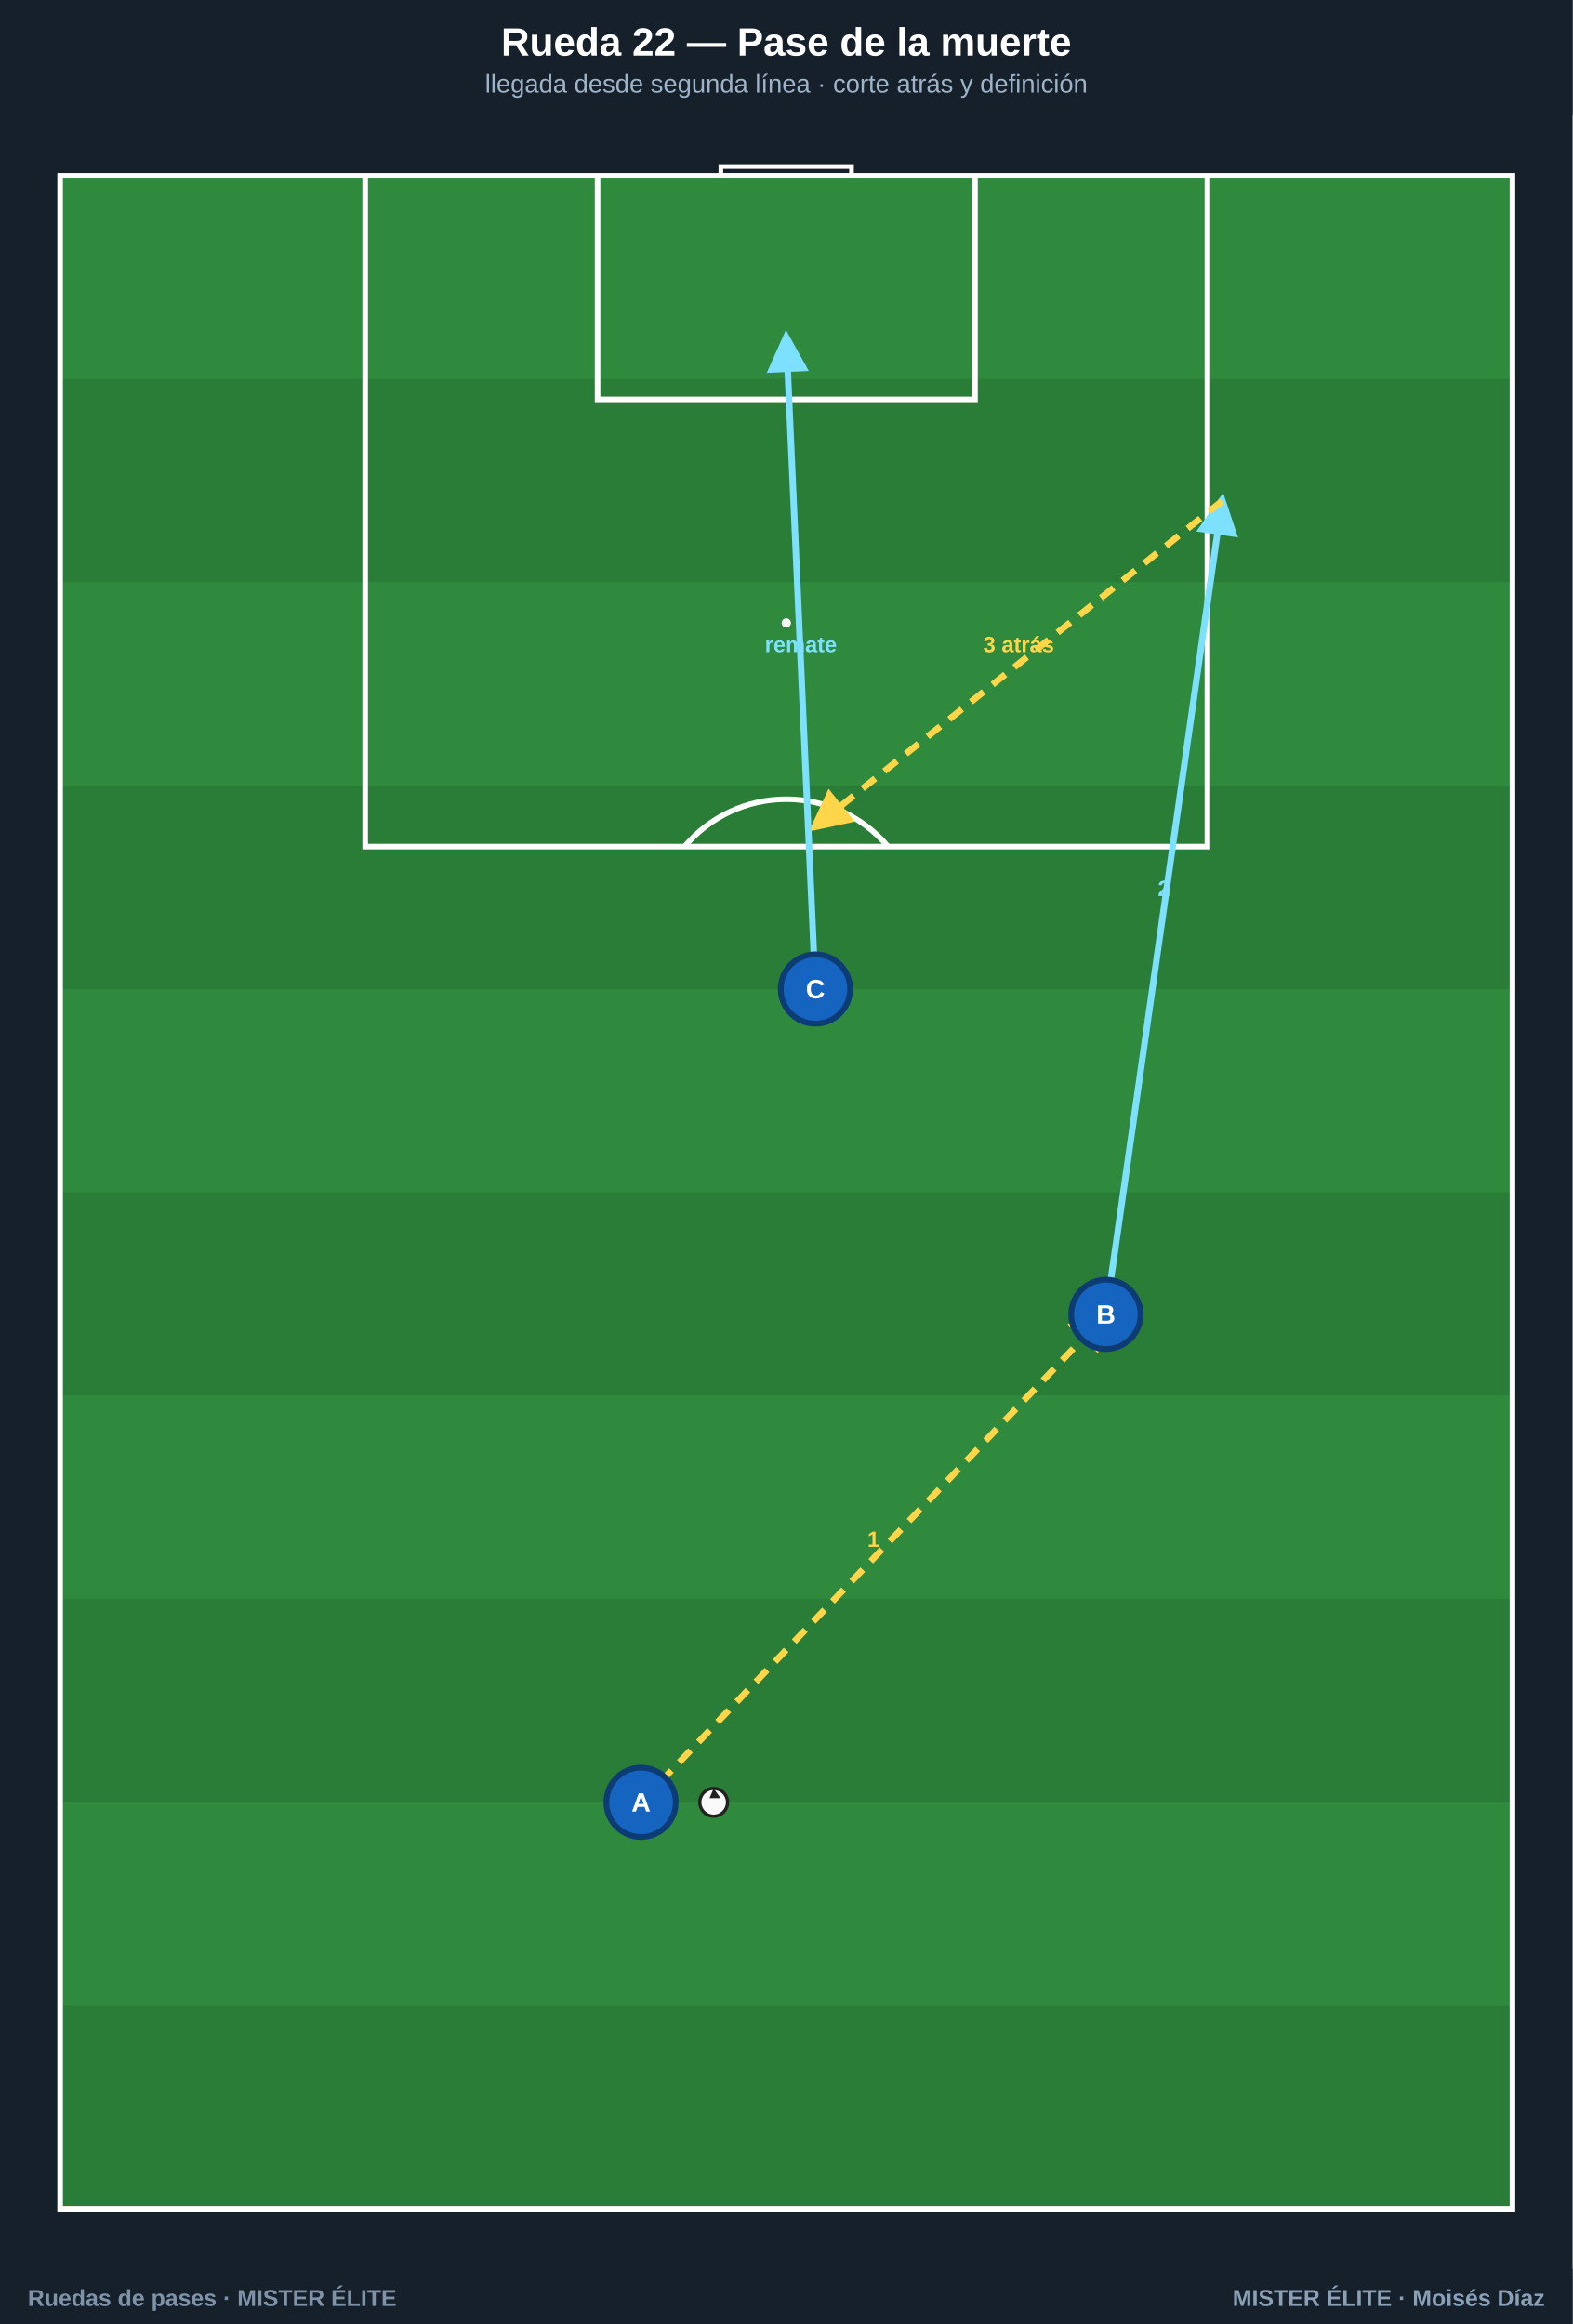
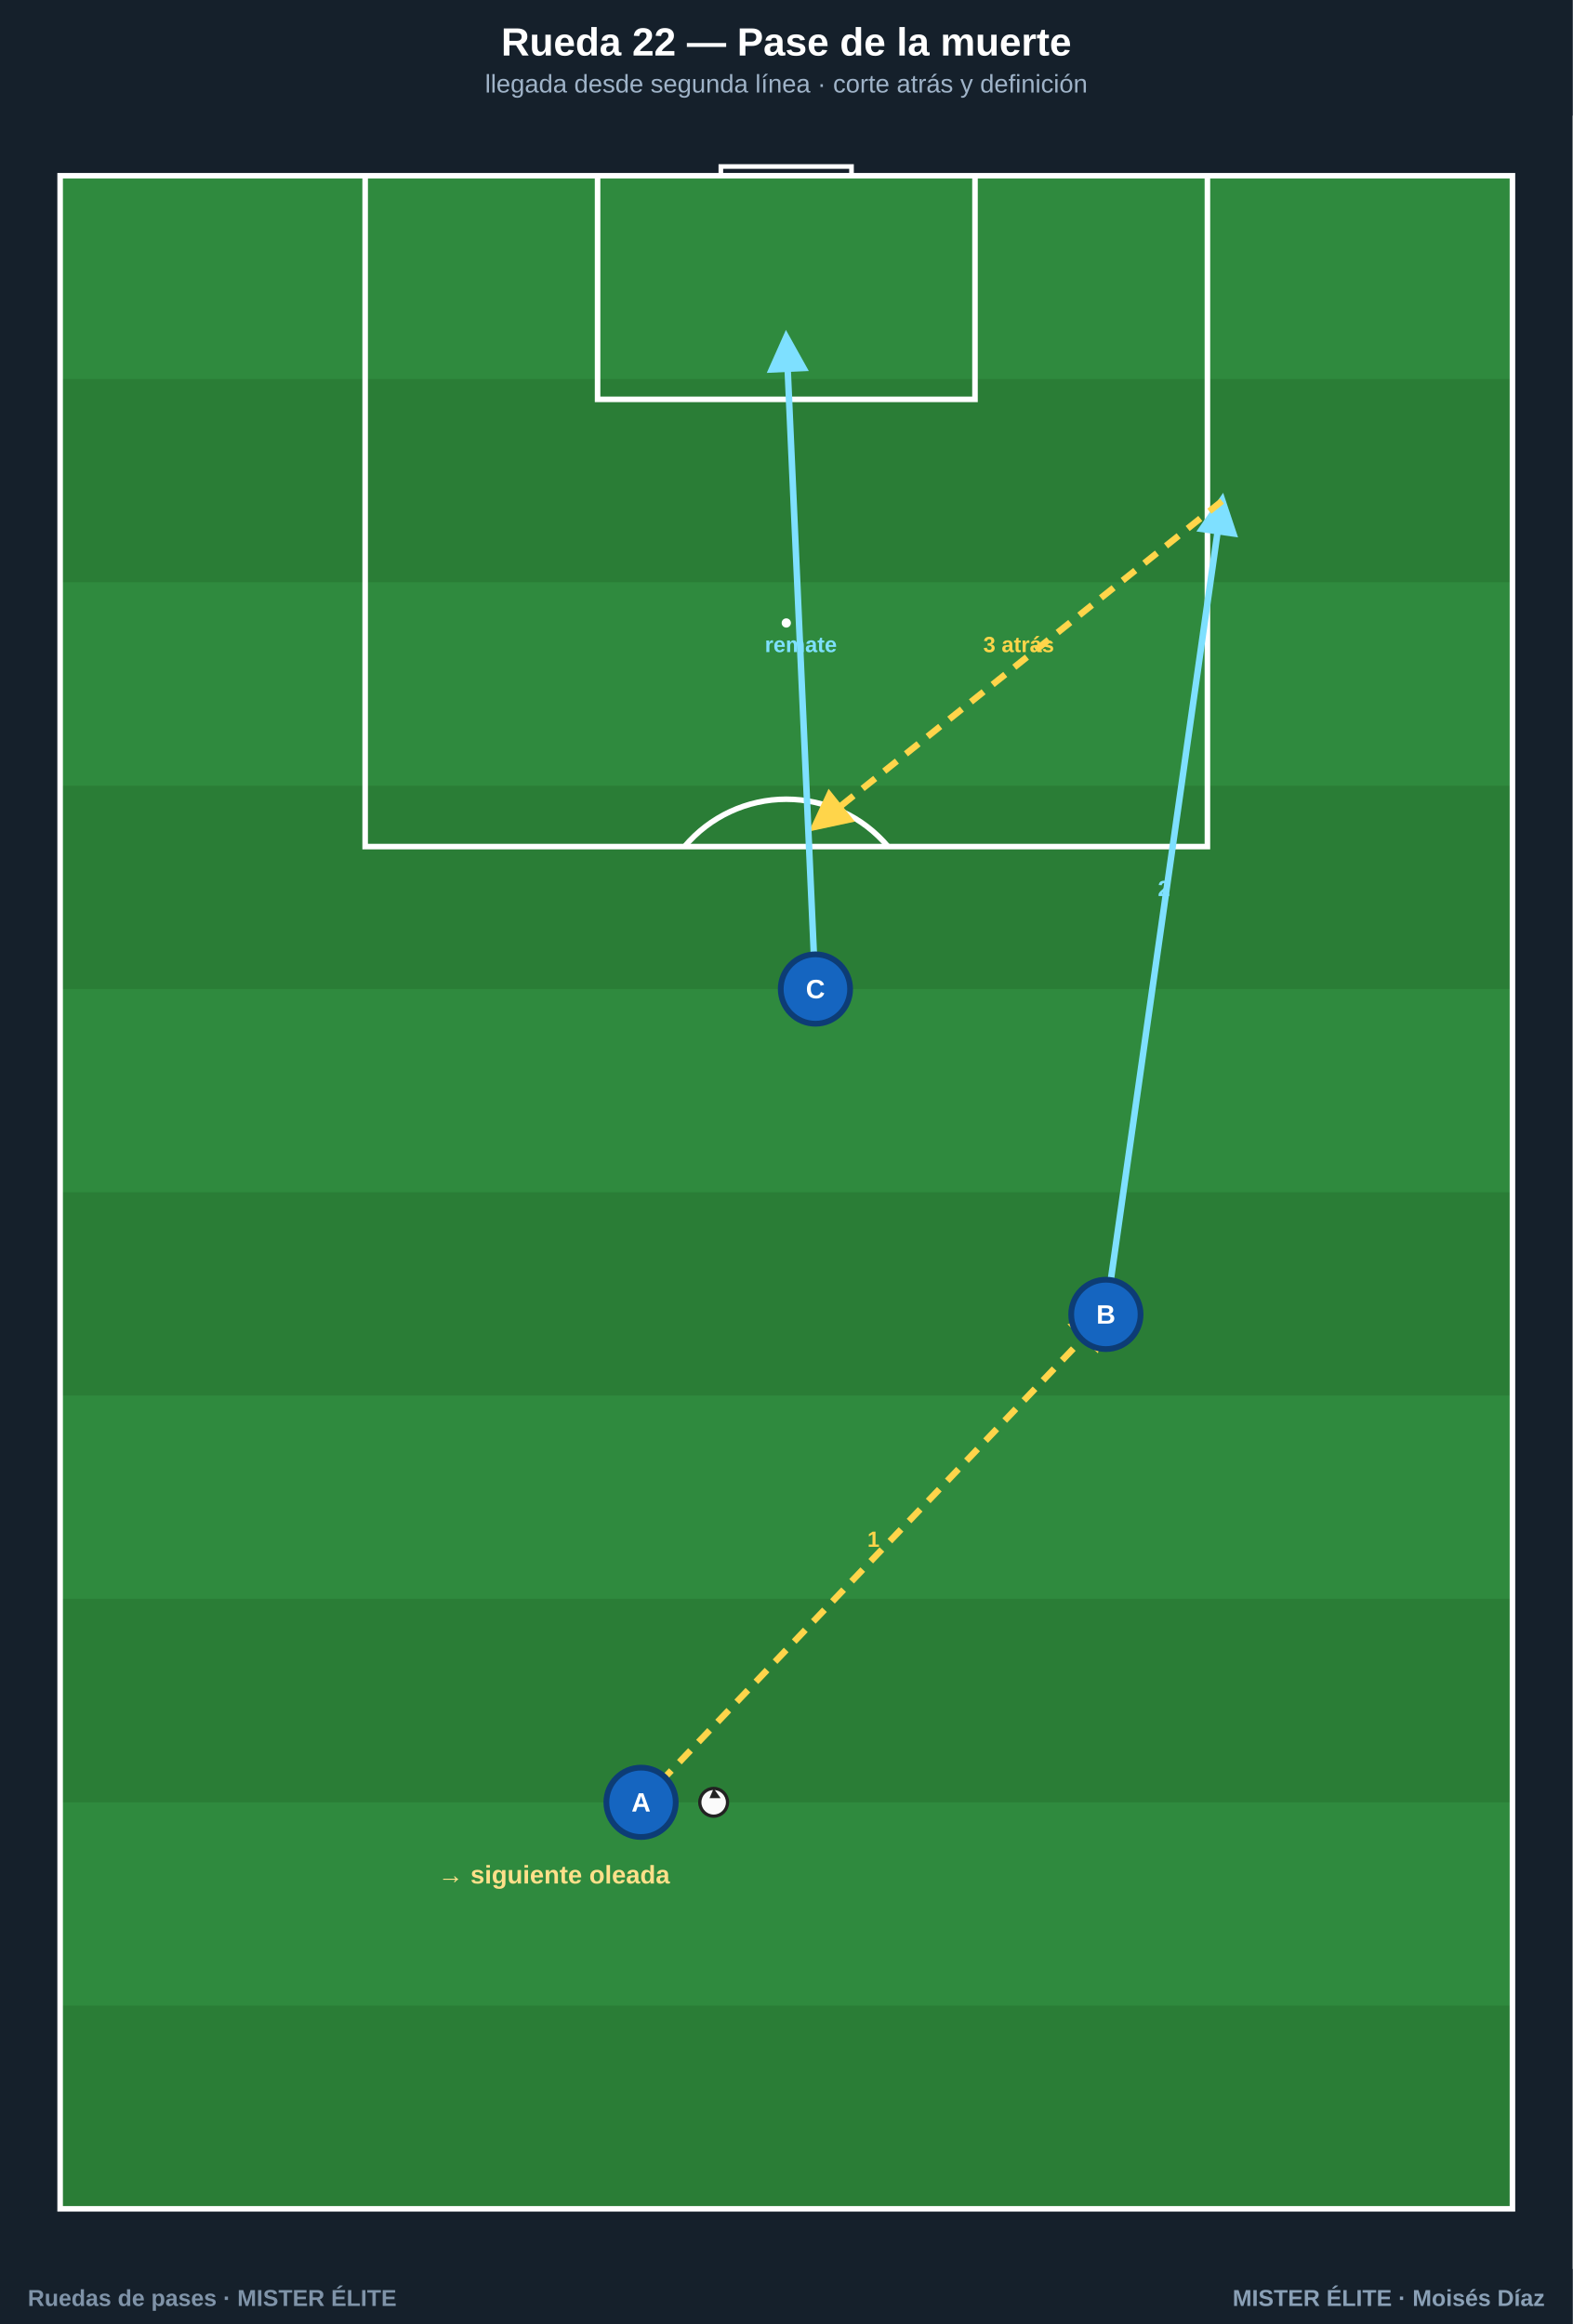
<svg xmlns="http://www.w3.org/2000/svg" viewBox="0 0 680 1005" width="680" height="1005" font-family="Segoe UI,Arial,sans-serif">
  <defs>
    <linearGradient id="sky" x1="0" y1="0" x2="0" y2="1">
      <stop offset="0" stop-color="#2f8a3e" />
      <stop offset="1" stop-color="#2b8139" />
    </linearGradient>
    <marker id="ah_pass" viewBox="0 0 10 10" refX="8" refY="5" markerWidth="6.5" markerHeight="6.5" orient="auto-start-reverse">
      <path d="M0,0 L10,5 L0,10 z" fill="#ffd54a" />
    </marker>
    <marker id="ah_run" viewBox="0 0 10 10" refX="8" refY="5" markerWidth="6.5" markerHeight="6.5" orient="auto-start-reverse">
      <path d="M0,0 L10,5 L0,10 z" fill="#ffffff" />
    </marker>
    <marker id="ah_drive" viewBox="0 0 10 10" refX="8" refY="5" markerWidth="6.5" markerHeight="6.5" orient="auto-start-reverse">
      <path d="M0,0 L10,5 L0,10 z" fill="#7ee0ff" />
    </marker>
    <marker id="ah_white" viewBox="0 0 10 10" refX="8" refY="5" markerWidth="6.5" markerHeight="6.5" orient="auto-start-reverse">
      <path d="M0,0 L10,5 L0,10 z" fill="#ffffff" />
+     </marker>
+     <marker id="ah_cycle" viewBox="0 0 10 10" refX="8" refY="5" markerWidth="6.5" markerHeight="6.5" orient="auto-start-reverse">
+       <path d="M0,0 L10,5 L0,10 z" fill="#ffe08a" />
    </marker>
  </defs>
  <rect x="0.0" y="0.0" width="680.0" height="1005.2" fill="#15202b" />
  <rect x="26.0" y="76.0" width="628.0" height="88.4" fill="#2f8a3e" />
  <rect x="26.0" y="163.9" width="628.0" height="88.4" fill="#2a7d36" />
  <rect x="26.0" y="251.8" width="628.0" height="88.4" fill="#2f8a3e" />
  <rect x="26.0" y="339.8" width="628.0" height="88.4" fill="#2a7d36" />
  <rect x="26.0" y="427.7" width="628.0" height="88.4" fill="#2f8a3e" />
  <rect x="26.0" y="515.6" width="628.0" height="88.4" fill="#2a7d36" />
  <rect x="26.0" y="603.5" width="628.0" height="88.4" fill="#2f8a3e" />
  <rect x="26.0" y="691.4" width="628.0" height="88.4" fill="#2a7d36" />
  <rect x="26.0" y="779.4" width="628.0" height="88.4" fill="#2f8a3e" />
  <rect x="26.0" y="867.3" width="628.0" height="88.4" fill="#2a7d36" />
  <rect x="26.0" y="76.0" width="628.0" height="879.2" fill="none" stroke="#ffffff" stroke-width="2.4" />
  <path d="M157.9,76.0 L157.9,366.1 L522.1,366.1 L522.1,76.0" fill="none" stroke="#ffffff" stroke-width="2.4" />
  <path d="M258.4,76.0 L258.4,172.7 L421.6,172.7 L421.6,76.0" fill="none" stroke="#ffffff" stroke-width="2.4" />
  <circle cx="340.0" cy="269.4" r="2.0" fill="#ffffff" />
  <rect x="311.7" y="72.0" width="56.5" height="4" fill="none" stroke="#ffffff" stroke-width="2" />
  <path d="M296.0,366.1 A57.5,57.5 0 0 1 384.0,366.1" fill="none" stroke="#ffffff" stroke-width="2.4" />
  <rect x="0.0" y="0.0" width="680.0" height="50.0" fill="#15202b" />
  <text x="340.0" y="24.0" font-family="Segoe UI,Arial,sans-serif" font-size="17" font-weight="800" fill="#ffffff" text-anchor="middle">Rueda 22 — Pase de la muerte</text>
  <text x="340.0" y="40.0" font-family="Segoe UI,Arial,sans-serif" font-size="11" font-weight="500" fill="#9fb3c8" text-anchor="middle">llegada desde segunda línea · corte atrás y definición</text>
  <rect x="0.0" y="981.2" width="680.0" height="24.0" fill="#15202b" />
  <text x="668.0" y="997.2" font-family="Segoe UI,Arial,sans-serif" font-size="10" font-weight="700" fill="#8aa0b6" text-anchor="end">MISTER ÉLITE · Moisés Díaz</text>
  <text x="12.0" y="997.2" font-family="Segoe UI,Arial,sans-serif" font-size="10" font-weight="600" fill="#7f93a8" text-anchor="start">Ruedas de pases · MISTER ÉLITE</text>
  <line x1="277.2" y1="779.4" x2="478.2" y2="568.4" stroke="#ffd54a" stroke-width="2.8" stroke-dasharray="7 5" marker-end="url(#ah_pass)" />
  <text x="377.7" y="668.9" font-family="Segoe UI,Arial,sans-serif" font-size="9.5" font-weight="700" fill="#ffd54a" text-anchor="middle">1</text>
  <line x1="478.2" y1="568.4" x2="528.4" y2="216.7" stroke="#7ee0ff" stroke-width="2.8" marker-end="url(#ah_drive)" />
  <text x="503.3" y="387.5" font-family="Segoe UI,Arial,sans-serif" font-size="9.5" font-weight="700" fill="#7ee0ff" text-anchor="middle">2</text>
  <line x1="528.4" y1="216.7" x2="352.6" y2="357.3" stroke="#ffd54a" stroke-width="2.8" stroke-dasharray="7 5" marker-end="url(#ah_pass)" />
  <text x="440.5" y="282.0" font-family="Segoe UI,Arial,sans-serif" font-size="9.5" font-weight="700" fill="#ffd54a" text-anchor="middle">3 atrás</text>
  <line x1="352.6" y1="427.7" x2="340.0" y2="146.3" stroke="#7ee0ff" stroke-width="2.8" marker-end="url(#ah_drive)" />
  <text x="346.3" y="282.0" font-family="Segoe UI,Arial,sans-serif" font-size="9.5" font-weight="700" fill="#7ee0ff" text-anchor="middle">remate</text>
  <g>
    <circle cx="277.2" cy="779.4" r="15" fill="#1565c0" stroke="#0d3c75" stroke-width="2.5" />
    <text x="277.2" y="783.4" font-family="Segoe UI,Arial" font-size="11.5" font-weight="800" fill="#fff" text-anchor="middle">A</text>
  </g>
  <g>
    <circle cx="478.2" cy="568.4" r="15" fill="#1565c0" stroke="#0d3c75" stroke-width="2.5" />
    <text x="478.2" y="572.4" font-family="Segoe UI,Arial" font-size="11.5" font-weight="800" fill="#fff" text-anchor="middle">B</text>
  </g>
  <g>
    <circle cx="352.6" cy="427.7" r="15" fill="#1565c0" stroke="#0d3c75" stroke-width="2.5" />
    <text x="352.6" y="431.7" font-family="Segoe UI,Arial" font-size="11.5" font-weight="800" fill="#fff" text-anchor="middle">C</text>
  </g>
  <circle cx="308.6" cy="779.4" r="6.0" fill="#fafafa" stroke="#222" stroke-width="1.4" />
  <path d="M308.6,773.4 l3.0,4.2 l-4.8,0 z" fill="#222" />
+   <text x="239.5" y="814.5" font-family="Segoe UI,Arial,sans-serif" font-size="11" font-weight="600" fill="#ffe08a" text-anchor="middle">→ siguiente oleada</text>
</svg>
